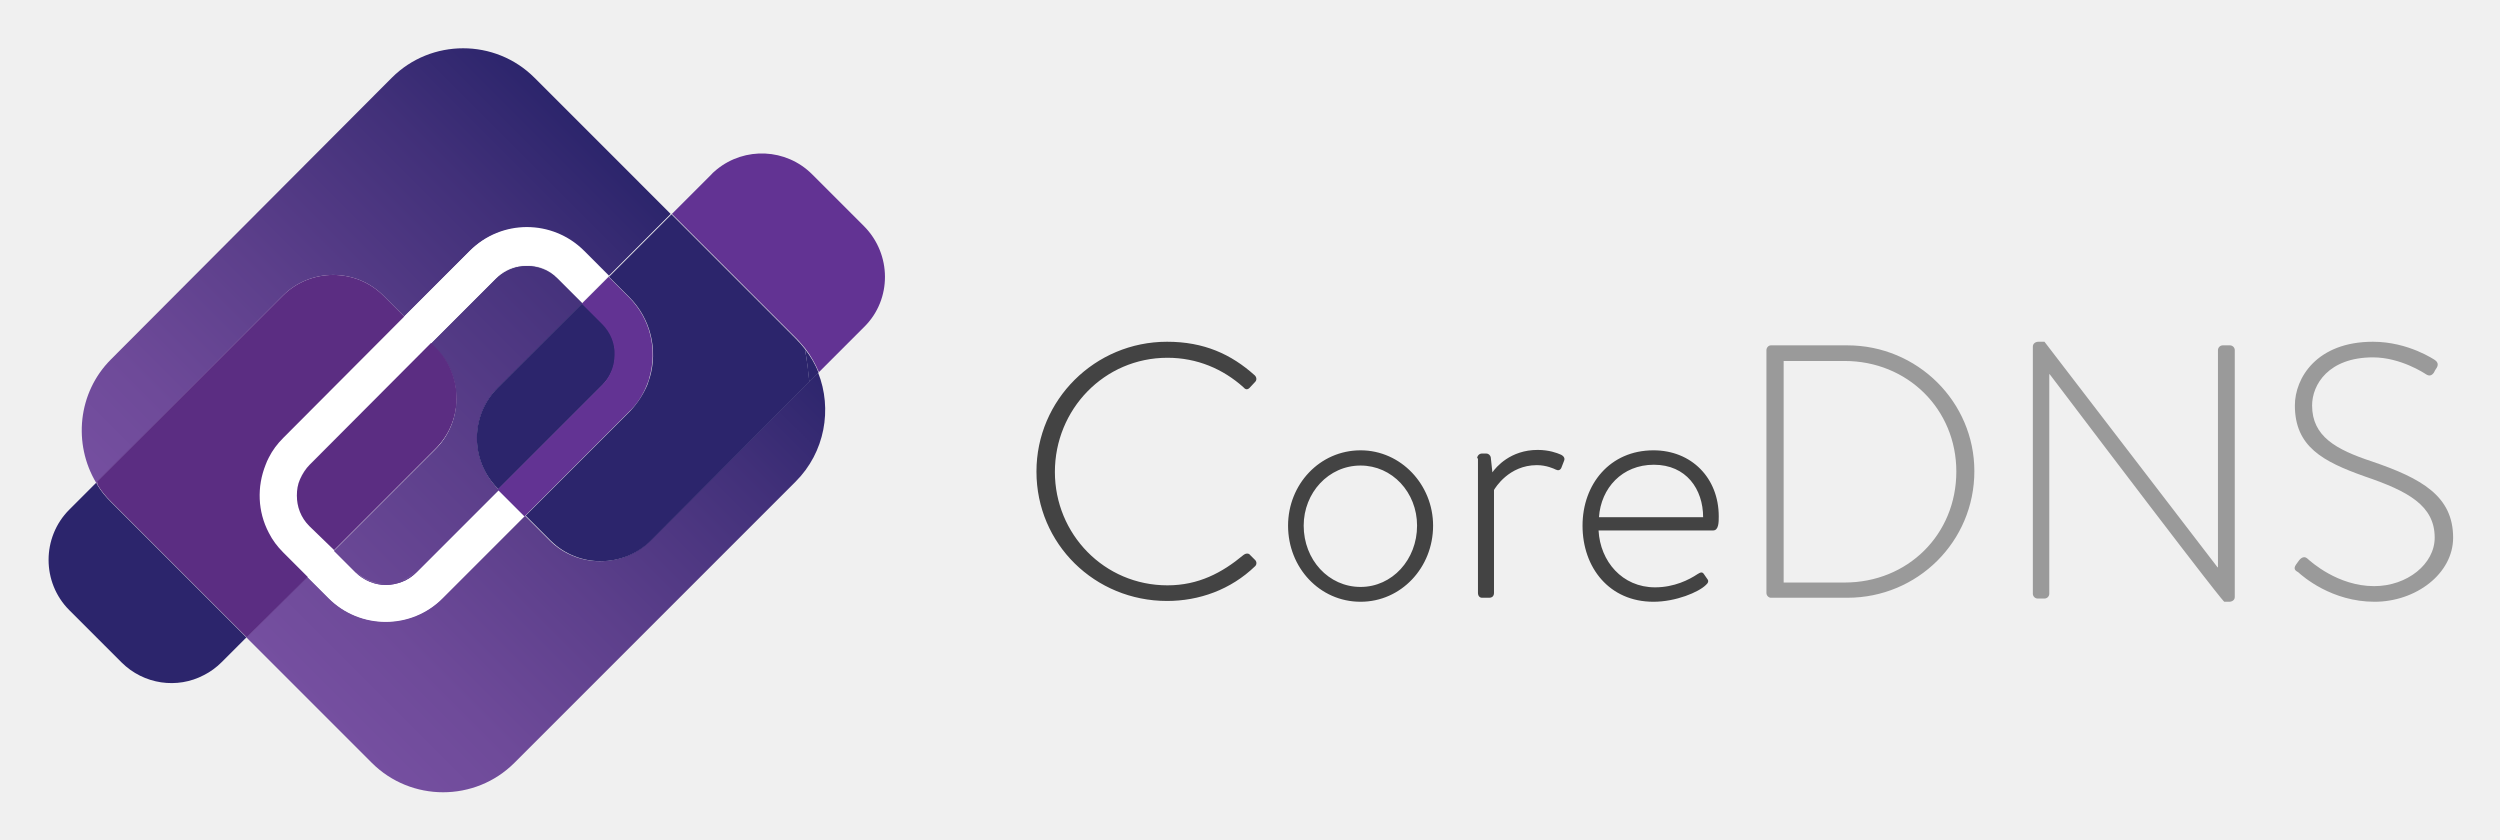
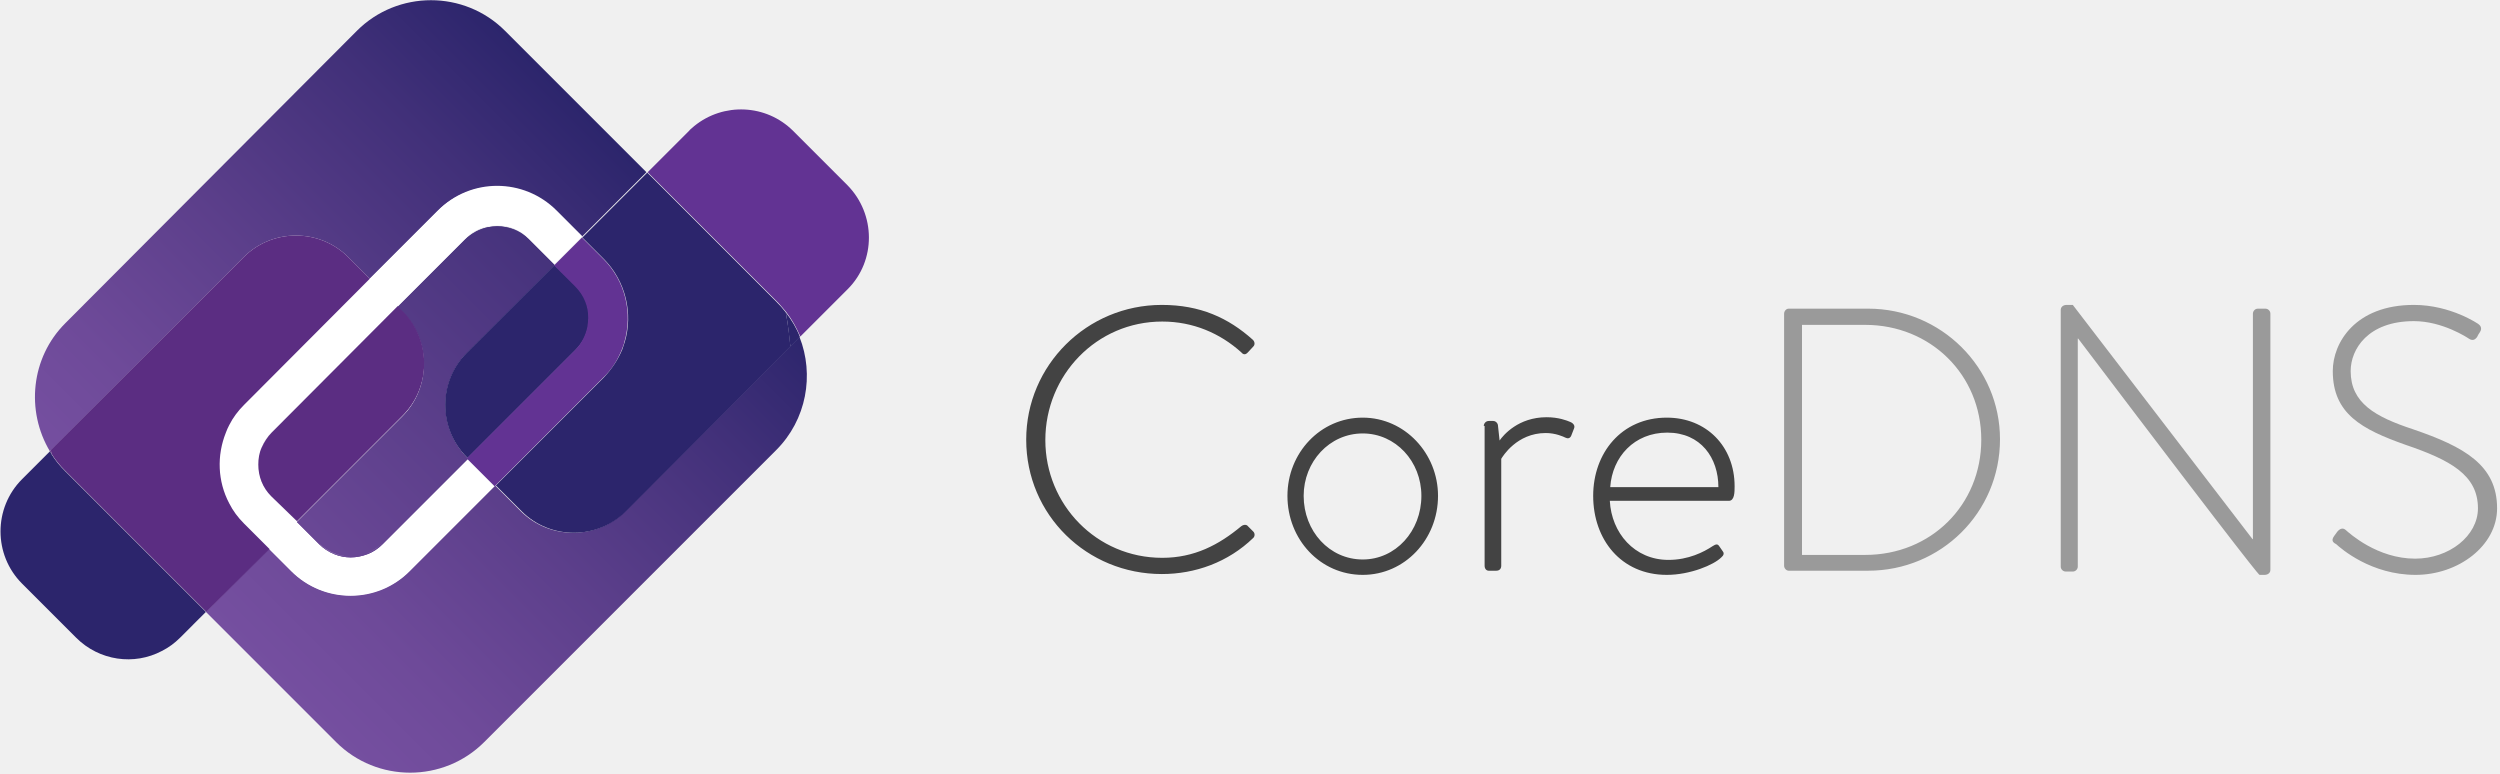
- <svg xmlns="http://www.w3.org/2000/svg" role="img" viewBox="-6.00 -6.00 624.00 209.50">
-   <style>svg {enable-background:new 0 0 612 198}</style>
-   <style>.st6{fill:#fff}.st7{fill:#2c256c}.st8{fill:#5b2d82}.st14{fill:#623393}</style>
-   <path fill="#434343" d="M285.3 79.3c9.2 0 16 3.1 21.9 8.4.5.5.5 1.2.1 1.6l-1.4 1.5c-.5.5-1 .5-1.5-.1-5.1-4.6-11.6-7.4-19-7.4-15.8 0-28.1 12.9-28.1 28.5 0 15.5 12.3 28.3 28.1 28.3 7.7 0 13.6-3.1 19-7.6.5-.4 1.1-.4 1.4-.2l1.5 1.5c.4.4.4 1.1 0 1.5-6.1 5.9-14 8.7-22 8.7-18 0-32.6-14.2-32.6-32.3 0-17.9 14.6-32.4 32.6-32.4zm48.3 27.1c10.1 0 18.1 8.6 18.1 18.8 0 10.5-8 19-18.1 19-10.2 0-18.1-8.5-18.1-19 0-10.3 7.9-18.8 18.1-18.8zm0 34.1c7.9 0 14.1-6.8 14.1-15.3 0-8.3-6.2-15-14.1-15-8 0-14.2 6.8-14.2 15 0 8.5 6.2 15.3 14.2 15.3zm29.1-32.1c0-.6.5-1.2 1.2-1.2h1.1c.5 0 1 .4 1.1 1l.4 3.7c.9-1.3 4.5-5.6 11.3-5.6 2.9 0 4.9.8 5.6 1.1.8.3 1.3.9 1 1.6l-.7 1.8c-.3.6-.8.7-1.4.4-.4-.2-2.3-1.1-4.7-1.1-7 0-10.4 5.7-10.7 6.2V142c0 .7-.4 1.2-1.2 1.2h-1.8c-.6 0-1-.5-1-1.2v-33.6zm44-2c9.5 0 16.3 6.9 16.3 16.5 0 1.4 0 3.5-1.4 3.5H393c.4 7.7 5.9 14.2 14.1 14.2 4.8 0 8.5-1.9 10.6-3.3.8-.5 1.2-.6 1.6 0l.9 1.3c.3.4.2.9-.4 1.4-1.8 1.8-7.5 4.2-13.1 4.2-11 0-17.7-8.5-17.7-19 0-10.3 6.8-18.8 17.7-18.8zm12.4 16.7c0-7-4.2-13.1-12.3-13.1-7.9 0-13.2 5.8-13.7 13.1h26z" />
-   <path fill="#9a9a9a" d="M434.9 81.4c0-.6.5-1.2 1.1-1.2h19.1c17.5 0 31.7 14.1 31.7 31.4 0 17.6-14.2 31.6-31.7 31.6H436c-.5 0-1.1-.5-1.1-1.2V81.4zm19.5 58c15.8 0 27.9-12 27.9-27.7 0-15.6-12.2-27.6-27.9-27.6h-15.2v55.3h15.2zm47-58.9c0-.7.6-1.2 1.4-1.2h1.5l43.2 56.3h.1V81.4c0-.6.5-1.2 1.2-1.2h1.8c.6 0 1.2.5 1.2 1.2V143c0 .8-.7 1.2-1.4 1.2h-1.2c-.1 0-.8-.3-43.6-56.8h-.1v54.8c0 .6-.5 1.2-1.2 1.2h-1.7c-.6 0-1.2-.5-1.2-1.2V80.5zm65.7 54.4l.8-1.1c.6-.7 1.3-1 2-.4.9.8 7.6 6.9 16.7 6.9 8.2 0 15.1-5.5 15.1-12.1 0-8-6.6-11.6-17.5-15.3-10.4-3.7-17.4-7.4-17.4-17.7 0-6.8 5.4-15.9 19.5-15.9 8.9 0 15.5 4.6 15.5 4.6.4.3 1 .9.4 1.9-.3.4-.5.8-.7 1.2-.5.7-1.1 1-2 .4-.3-.2-6.3-4.2-13.2-4.2-11.1 0-15.2 6.8-15.2 12 0 7.7 5.9 11 15 14 12.3 4.2 20.2 8.6 20.2 19 0 9-9.3 16-19.6 16-10.7 0-17.9-6.3-19.1-7.4-.8-.4-1.2-.9-.5-1.9z" />
-   <linearGradient id="SVGID_1_" x1="1419.168" x2="1568.883" y1="-3717.198" y2="-3717.198" gradientTransform="rotate(-45.001 5375.108 -121.784)" gradientUnits="userSpaceOnUse">
-     <stop offset="0" stop-color="#623393" />
-     <stop offset=".574" stop-color="#452b7c" />
-     <stop offset="1" stop-color="#2c256c" />
-   </linearGradient>
-   <path fill="url(#SVGID_1_)" d="M64.7 103.3c-1.5 1.5-2.7 3.1-3.6 4.9.9-1.7 2.1-3.4 3.6-4.9z" />
-   <linearGradient id="SVGID_2_" x1="1419.168" x2="1568.883" y1="-3696.865" y2="-3696.865" gradientTransform="rotate(-45.001 5375.108 -121.784)" gradientUnits="userSpaceOnUse">
-     <stop offset="0" stop-color="#623393" />
-     <stop offset=".574" stop-color="#452b7c" />
-     <stop offset="1" stop-color="#2c256c" />
-   </linearGradient>
-   <path fill="url(#SVGID_2_)" d="M125.5 60.3c2.8 0 5.5 1 7.6 3.1l6.2 6.2-6.2-6.2c-2.1-2-4.9-3.1-7.6-3.1z" />
-   <linearGradient id="SVGID_3_" x1="1419.168" x2="1568.883" y1="-3725.289" y2="-3725.289" gradientTransform="rotate(-45.001 5375.108 -121.784)" gradientUnits="userSpaceOnUse">
-     <stop offset="0" stop-color="#754fa0" />
-     <stop offset=".181" stop-color="#6e4a99" />
-     <stop offset=".457" stop-color="#5c3f8b" />
-     <stop offset=".791" stop-color="#413079" />
-     <stop offset="1" stop-color="#2c256c" />
-   </linearGradient>
-   <path fill="url(#SVGID_3_)" d="M64.6 67.8c6.9-6.9 18.2-6.9 25.1 0l5.2 5.2 16.2-16.2c7.9-7.9 20.7-7.9 28.5 0l6.2 6.2 15.6-15.6-34-34c-9.8-9.8-25.8-9.8-35.6 0L21.7 83.7c-8.3 8.3-9.5 21.1-3.7 30.8l.2-.2 46.4-46.5z" />
-   <linearGradient id="SVGID_4_" x1="1419.167" x2="1568.883" y1="-3654.152" y2="-3654.152" gradientTransform="rotate(-45.001 5375.108 -121.784)" gradientUnits="userSpaceOnUse">
-     <stop offset="0" stop-color="#754fa0" />
-     <stop offset=".181" stop-color="#6e4a99" />
-     <stop offset=".457" stop-color="#5c3f8b" />
-     <stop offset=".791" stop-color="#413079" />
-     <stop offset="1" stop-color="#2c256c" />
-   </linearGradient>
-   <path fill="url(#SVGID_4_)" d="M156.3 128.9c-6.9 6.9-18.2 6.9-25.1 0l-6.2-6.2-20.5 20.5c-7.9 7.9-20.7 7.9-28.5 0l-5.3-5.3-15.2 15.2 31.3 31.3c9.8 9.8 25.8 9.8 35.6 0l70.2-70.2c7.3-7.3 9.2-18.1 5.6-27.2l-2.3 2.3-39.6 39.6z" />
-   <path d="M97.9 136.6c-1.1 1.1-2.3 1.8-3.6 2.4-1.3.5-2.7.8-4.1.8-2.8 0-5.5-1-7.6-3.2l-5.3-5.3-6.1-6.1c-2.1-2.1-3.1-4.9-3.1-7.6 0-1.4.3-2.8.8-4.1s1.3-2.5 2.4-3.6l30.3-30.3 16.2-16.2c1.6-1.6 3.5-2.6 5.6-3 .7-.1 1.4-.2 2.1-.2 2.8 0 5.5 1 7.6 3.1l6.2 6.2 6.7-6.7-6.2-6.2c-7.9-7.9-20.7-7.9-28.5 0L94.9 73l-30.3 30.3c-1.5 1.5-2.7 3.1-3.6 4.9-.3.6-.6 1.2-.8 1.8-2.2 5.5-1.9 11.7.8 17 .9 1.8 2.1 3.4 3.6 4.9l6.1 6.1 5.3 5.3c7.9 7.9 20.7 7.9 28.5 0l20.5-20.5-6.7-6.7-20.4 20.5z" class="st6" />
-   <path d="M196 89.3l2.3-2.3c-.8-2.1-2-4.1-3.4-5.9.5 2.7.8 5.4 1.1 8.2z" class="st7" />
-   <path d="M18.2 114.3l-.2.2c.1.2.3.5.4.7-.1-.3-.1-.6-.2-.9z" class="st8" />
-   <linearGradient id="SVGID_5_" x1="1419.168" x2="1568.883" y1="-3689.437" y2="-3689.437" gradientTransform="rotate(-45.001 5375.108 -121.784)" gradientUnits="userSpaceOnUse">
-     <stop offset="0" stop-color="#623393" />
-     <stop offset=".574" stop-color="#452b7c" />
-     <stop offset="1" stop-color="#2c256c" />
-   </linearGradient>
-   <path fill="url(#SVGID_5_)" d="M118.2 90.8l21.1-21.1-6.2-6.2c-2.1-2.1-4.9-3.1-7.6-3.1-.7 0-1.4.1-2.1.2-2 .4-4 1.4-5.6 3l-16.2 16.2 1.2 1.2c6.9 6.9 6.9 18.2 0 25.1l-25.4 25.4 5.3 5.3c2.1 2.1 4.9 3.2 7.6 3.2 1.4 0 2.8-.3 4.1-.8 1.3-.5 2.5-1.3 3.6-2.4l20.5-20.5-.2-.2c-7-7.1-7-18.3-.1-25.3z" />
-   <linearGradient id="SVGID_6_" x1="1404.974" x2="1584.776" y1="-3689.437" y2="-3689.437" gradientTransform="rotate(-45.001 5375.108 -121.784)" gradientUnits="userSpaceOnUse">
-     <stop offset="0" stop-color="#754fa0" />
-     <stop offset=".181" stop-color="#6e4a99" />
-     <stop offset=".457" stop-color="#5c3f8b" />
-     <stop offset=".791" stop-color="#413079" />
-     <stop offset="1" stop-color="#2c256c" />
-   </linearGradient>
-   <path fill="url(#SVGID_6_)" d="M118.2 90.8l21.1-21.1-6.2-6.2c-2.1-2.1-4.9-3.1-7.6-3.1-.7 0-1.4.1-2.1.2-2 .4-4 1.4-5.6 3l-16.2 16.2 1.2 1.2c6.9 6.9 6.9 18.2 0 25.1l-25.4 25.4 5.3 5.3c2.1 2.1 4.9 3.2 7.6 3.2 1.4 0 2.8-.3 4.1-.8 1.3-.5 2.5-1.3 3.6-2.4l20.5-20.5-.2-.2c-7-7.1-7-18.3-.1-25.3z" />
-   <path d="M97.9 136.6c-1 1-2.3 1.8-3.6 2.4 1.4-.6 2.6-1.4 3.6-2.4z" class="st6" />
-   <linearGradient id="SVGID_7_" x1="1404.974" x2="1584.776" y1="-3671.05" y2="-3671.05" gradientTransform="rotate(-45.001 5375.108 -121.784)" gradientUnits="userSpaceOnUse">
-     <stop offset="0" stop-color="#623393" />
-     <stop offset=".574" stop-color="#452b7c" />
-     <stop offset="1" stop-color="#2c256c" />
-   </linearGradient>
-   <path fill="url(#SVGID_7_)" d="M97.9 136.6c-1 1-2.3 1.8-3.6 2.4 1.4-.6 2.6-1.4 3.6-2.4z" />
-   <path d="M77.4 131.3l5.3 5.3c2.1 2.1 4.9 3.2 7.6 3.2-2.8 0-5.5-1-7.6-3.2l-5.3-5.3z" class="st6" />
-   <linearGradient id="SVGID_8_" x1="1404.974" x2="1584.776" y1="-3681.324" y2="-3681.324" gradientTransform="rotate(-45.001 5375.108 -121.784)" gradientUnits="userSpaceOnUse">
-     <stop offset="0" stop-color="#623393" />
-     <stop offset=".574" stop-color="#452b7c" />
-     <stop offset="1" stop-color="#2c256c" />
-   </linearGradient>
-   <path fill="url(#SVGID_8_)" d="M77.4 131.3l5.3 5.3c2.1 2.1 4.9 3.2 7.6 3.2-2.8 0-5.5-1-7.6-3.2l-5.3-5.3z" />
-   <path d="M117.8 63.5c1.6-1.6 3.5-2.6 5.6-3-2 .4-4 1.4-5.6 3z" class="st6" />
-   <linearGradient id="SVGID_9_" x1="1404.974" x2="1584.776" y1="-3707.326" y2="-3707.326" gradientTransform="rotate(-45.001 5375.108 -121.784)" gradientUnits="userSpaceOnUse">
-     <stop offset="0" stop-color="#623393" />
-     <stop offset=".574" stop-color="#452b7c" />
-     <stop offset="1" stop-color="#2c256c" />
-   </linearGradient>
-   <path fill="url(#SVGID_9_)" d="M117.8 63.5c1.6-1.6 3.5-2.6 5.6-3-2 .4-4 1.4-5.6 3z" />
-   <path d="M21.7 119.3c-1.3-1.3-2.4-2.6-3.3-4.1-.1-.2-.3-.5-.4-.7l-6.7 6.7c-6.9 6.9-6.9 18.2 0 25.1l13 13c5.6 5.6 14 6.7 20.6 3.2 1.6-.8 3.1-1.9 4.4-3.2l4.2-4.2 1.5-1.5.5-.5-33.8-33.8z" class="st7" />
-   <path d="M64.7 131.9c-1.5-1.5-2.7-3.1-3.6-4.9-2.8-5.3-3-11.5-.8-17 .2-.6.5-1.2.8-1.8.9-1.8 2.1-3.4 3.6-4.9L94.9 73l-5.2-5.2c-6.9-6.9-18.2-6.9-25.1 0l-46.4 46.4c.1.3.1.6.2.9.9 1.5 2 2.8 3.3 4.1l33.9 33.9L70.8 138l-6.1-6.1z" class="st8" />
-   <path d="M60.2 110c-2.2 5.5-1.9 11.7.8 17-2.7-5.3-3-11.5-.8-17zm17.2 21.3l25.4-25.4c6.9-6.9 6.9-18.2 0-25.1l-1.2-1.2L71.3 110c-1 1-1.8 2.3-2.4 3.6s-.8 2.7-.8 4.1c0 2.8 1 5.5 3.1 7.6l6.2 6z" class="st8" />
-   <path d="M71.3 125.2c-2.1-2.1-3.1-4.9-3.1-7.6 0 2.8 1 5.5 3.1 7.6l6.1 6.1-6.1-6.1zm0-15.2c-1.1 1.1-1.8 2.3-2.4 3.6.6-1.4 1.4-2.6 2.4-3.6z" class="st8" />
-   <path d="M139.3 69.7l-21.1 21.1c-6.9 6.9-6.9 18.2 0 25.1l.2.2 26-26c1.6-1.6 2.6-3.5 3-5.6.1-.7.2-1.4.2-2.1 0-2.8-1-5.5-3.1-7.6l-5.2-5.1z" class="st7" />
-   <path d="M144.4 90.1c1.6-1.6 2.6-3.5 3-5.6-.4 2-1.4 4-3 5.6z" class="st7" />
-   <path d="M144.4 74.8c2.1 2.1 3.2 4.9 3.1 7.6.1-2.7-1-5.5-3.1-7.6l-5.1-5.1 5.1 5.1zm6.7 21.9c2-2 3.4-4.2 4.4-6.7-1 2.5-2.4 4.8-4.4 6.7z" class="st14" />
-   <path d="M155.5 90c.2-.6.5-1.2.6-1.8 2-6.9.3-14.6-5.1-20l-5.1-5.1-6.7 6.7 5.1 5.1c2.1 2.1 3.2 4.9 3.1 7.6 0 .7-.1 1.4-.2 2.1-.4 2-1.4 4-3 5.6l-26 26 6.7 6.7 26-26c2.2-2.1 3.6-4.4 4.6-6.9zm54.2-39.5l-13-13c-6.5-6.5-16.8-6.9-23.8-1.2-.4.4-.9.7-1.3 1.2l-8.4 8.4-1.5 1.5 31.1 31.1c.8.8 1.5 1.7 2.2 2.5 1.4 1.8 2.5 3.8 3.4 5.9l11.4-11.4c6.8-6.8 6.8-18-.1-25z" class="st14" />
-   <path d="M151.1 68.2c5.4 5.4 7.1 13.2 5.1 20l-.6 1.8c-1 2.4-2.5 4.7-4.4 6.7l-26 26 6.2 6.2c6.9 6.9 18.2 6.9 25.1 0L196 89.3c-.2-2.7-.6-5.5-1.1-8.2-.7-.9-1.4-1.7-2.2-2.5l-31.1-31.1L146 63.1l5.1 5.1z" class="st7" />
-   <path d="M151.1 68.2c5.4 5.4 7.1 13.2 5.1 20 2-6.9.3-14.6-5.1-20l-5.1-5.1 5.1 5.1z" class="st7" />
+ <svg xmlns="http://www.w3.org/2000/svg" width="601" height="186" viewBox="0 0 601 186" fill="none">
+   <path d="M279.3 73.3C288.5 73.3 295.3 76.4 301.2 81.7C301.7 82.2 301.7 82.9 301.3 83.3L299.9 84.8C299.4 85.3 298.9 85.3 298.4 84.7C293.3 80.1 286.8 77.3 279.4 77.3C263.6 77.3 251.3 90.2 251.3 105.8C251.3 121.3 263.6 134.1 279.4 134.1C287.1 134.1 293 131 298.4 126.5C298.9 126.1 299.5 126.1 299.8 126.3L301.3 127.8C301.7 128.2 301.7 128.9 301.3 129.3C295.2 135.2 287.3 138 279.3 138C261.3 138 246.7 123.8 246.7 105.7C246.7 87.8 261.3 73.3 279.3 73.3V73.3ZM327.6 100.4C337.7 100.4 345.7 109 345.7 119.2C345.7 129.7 337.7 138.2 327.6 138.2C317.4 138.2 309.5 129.7 309.5 119.2C309.5 108.9 317.4 100.4 327.6 100.4V100.4ZM327.6 134.5C335.5 134.5 341.7 127.7 341.7 119.2C341.7 110.9 335.5 104.2 327.6 104.2C319.6 104.2 313.4 111 313.4 119.2C313.4 127.7 319.6 134.5 327.6 134.5ZM356.7 102.4C356.7 101.8 357.2 101.2 357.9 101.2H359C359.5 101.2 360 101.6 360.1 102.2L360.5 105.9C361.4 104.6 365 100.3 371.8 100.3C374.7 100.3 376.7 101.1 377.4 101.4C378.2 101.7 378.7 102.3 378.4 103L377.7 104.8C377.4 105.4 376.9 105.5 376.3 105.2C375.9 105 374 104.1 371.6 104.1C364.6 104.1 361.2 109.8 360.9 110.3V136C360.9 136.7 360.5 137.2 359.7 137.2H357.9C357.3 137.2 356.9 136.7 356.9 136V102.4H356.7ZM400.7 100.4C410.2 100.4 417 107.3 417 116.9C417 118.3 417 120.4 415.6 120.4H387C387.4 128.1 392.9 134.6 401.1 134.6C405.9 134.6 409.6 132.7 411.7 131.3C412.5 130.8 412.9 130.7 413.3 131.3L414.2 132.6C414.5 133 414.4 133.5 413.8 134C412 135.8 406.3 138.2 400.7 138.2C389.7 138.2 383 129.7 383 119.2C383 108.9 389.8 100.4 400.7 100.4V100.4ZM413.1 117.1C413.1 110.1 408.9 104 400.8 104C392.9 104 387.6 109.8 387.1 117.1H413.1Z" fill="#434343" />
+   <path d="M428.9 75.4C428.9 74.8 429.4 74.2 430 74.2H449.1C466.6 74.2 480.8 88.3 480.8 105.6C480.8 123.2 466.6 137.2 449.1 137.2H430C429.5 137.2 428.9 136.7 428.9 136V75.4ZM448.4 133.4C464.2 133.4 476.3 121.4 476.3 105.7C476.3 90.1 464.1 78.1 448.4 78.1H433.2V133.4H448.4V133.4ZM495.4 74.5C495.4 73.8 496 73.3 496.8 73.3H498.3L541.5 129.6H541.6V75.4C541.6 74.8 542.1 74.2 542.8 74.2H544.6C545.2 74.2 545.8 74.7 545.8 75.4V137C545.8 137.8 545.1 138.2 544.4 138.2H543.2C543.1 138.2 542.4 137.9 499.6 81.4H499.5V136.2C499.5 136.8 499 137.4 498.3 137.4H496.6C496 137.4 495.4 136.9 495.4 136.2V74.5V74.5ZM561.1 128.9L561.9 127.8C562.5 127.1 563.2 126.8 563.9 127.4C564.8 128.2 571.5 134.3 580.6 134.3C588.8 134.3 595.7 128.8 595.7 122.2C595.7 114.2 589.1 110.6 578.2 106.9C567.8 103.2 560.8 99.5 560.8 89.2C560.8 82.4 566.2 73.3 580.3 73.3C589.2 73.3 595.8 77.9 595.8 77.9C596.2 78.2 596.8 78.8 596.2 79.8C595.9 80.2 595.7 80.6 595.5 81C595 81.7 594.4 82 593.5 81.4C593.2 81.2 587.2 77.2 580.3 77.2C569.2 77.2 565.1 84 565.1 89.2C565.1 96.9 571 100.2 580.1 103.2C592.4 107.4 600.3 111.8 600.3 122.2C600.3 131.2 591 138.2 580.7 138.2C570 138.2 562.8 131.9 561.6 130.8C560.8 130.4 560.4 129.9 561.1 128.9V128.9Z" fill="#9A9A9A" />
+   <path d="M58.7 97.3C57.2 98.8 56 100.4 55.1 102.2C56 100.5 57.2 98.8 58.7 97.3Z" fill="url(#paint0_linear_1:2)" />
+   <path d="M119.5 54.3C122.3 54.3 125 55.3 127.1 57.4L133.3 63.6L127.1 57.4C125 55.4 122.2 54.3 119.5 54.3V54.3Z" fill="url(#paint1_linear_1:2)" />
+   <path d="M58.6 61.8C65.5 54.9 76.8 54.9 83.7 61.8L88.9 67L105.1 50.8C113 42.9 125.8 42.9 133.6 50.8L139.8 57L155.4 41.4L121.4 7.4C111.6 -2.4 95.6 -2.4 85.8 7.4L15.7 77.7C7.4 86 6.2 98.8 12 108.5L12.2 108.3L58.6 61.8Z" fill="url(#paint2_linear_1:2)" />
+   <path d="M150.3 122.9C143.4 129.8 132.1 129.8 125.2 122.9L119 116.7L98.5 137.2C90.6 145.1 77.8 145.1 70 137.2L64.7 131.9L49.5 147.1L80.8 178.4C90.6 188.2 106.6 188.2 116.4 178.4L186.6 108.2C193.9 100.9 195.8 90.1 192.2 81L189.9 83.3L150.3 122.9V122.9Z" fill="url(#paint3_linear_1:2)" />
+   <path d="M91.9 130.6C90.8 131.7 89.6 132.4 88.3 133C87 133.5 85.6 133.8 84.2 133.8C81.4 133.8 78.7 132.8 76.6 130.6L71.3 125.3L65.2 119.2C63.1 117.1 62.1 114.3 62.1 111.6C62.1 110.2 62.4 108.8 62.9 107.5C63.4 106.2 64.2 105 65.3 103.9L95.6 73.6L111.8 57.4C113.4 55.8 115.3 54.8 117.4 54.4C118.1 54.3 118.8 54.2 119.5 54.2C122.3 54.2 125 55.2 127.1 57.3L133.3 63.5L140 56.8L133.8 50.6C125.9 42.7 113.1 42.7 105.3 50.6L88.9 67L58.6 97.3C57.1 98.8 55.9 100.4 55 102.2C54.7 102.8 54.4 103.4 54.2 104C52 109.5 52.3 115.7 55 121C55.9 122.8 57.1 124.4 58.6 125.9L64.7 132L70 137.3C77.9 145.2 90.7 145.2 98.5 137.3L119 116.8L112.3 110.1L91.9 130.6V130.6Z" fill="white" />
+   <path d="M190 83.3L192.3 81C191.5 78.9 190.3 76.9 188.9 75.1C189.4 77.8 189.7 80.5 190 83.3Z" fill="#2C256C" />
+   <path d="M12.2 108.3L12 108.5C12.1 108.7 12.3 109 12.4 109.2C12.3 108.9 12.3 108.6 12.2 108.3Z" fill="#5B2D82" />
+   <path d="M112.2 84.8L133.3 63.7L127.1 57.5C125 55.4 122.2 54.4 119.5 54.4C118.8 54.4 118.1 54.5 117.4 54.6C115.4 55 113.4 56 111.8 57.6L95.6 73.8L96.8 75C103.7 81.9 103.7 93.2 96.8 100.1L71.4 125.5L76.7 130.8C78.8 132.9 81.6 134 84.3 134C85.7 134 87.1 133.7 88.4 133.2C89.7 132.7 90.9 131.9 92 130.8L112.5 110.3L112.3 110.1C105.3 103 105.3 91.8 112.2 84.8V84.8Z" fill="url(#paint4_linear_1:2)" />
+   <path d="M112.2 84.8L133.3 63.7L127.1 57.5C125 55.4 122.2 54.4 119.5 54.4C118.8 54.4 118.1 54.5 117.4 54.6C115.4 55 113.4 56 111.8 57.6L95.6 73.8L96.8 75C103.7 81.9 103.7 93.2 96.8 100.1L71.4 125.5L76.7 130.8C78.8 132.9 81.6 134 84.3 134C85.7 134 87.1 133.7 88.4 133.2C89.7 132.7 90.9 131.9 92 130.8L112.5 110.3L112.3 110.1C105.3 103 105.3 91.8 112.2 84.8V84.8Z" fill="url(#paint5_linear_1:2)" />
+   <path d="M91.9 130.6C90.9 131.6 89.6 132.4 88.3 133C89.7 132.4 90.9 131.6 91.9 130.6Z" fill="white" />
+   <path d="M91.9 130.6C90.9 131.6 89.6 132.4 88.3 133C89.7 132.4 90.9 131.6 91.9 130.6Z" fill="url(#paint6_linear_1:2)" />
+   <path d="M71.4 125.3L76.7 130.6C78.8 132.7 81.6 133.8 84.3 133.8C81.5 133.8 78.8 132.8 76.7 130.6L71.4 125.3Z" fill="white" />
+   <path d="M71.4 125.3L76.7 130.6C78.8 132.7 81.6 133.8 84.3 133.8C81.5 133.8 78.8 132.8 76.7 130.6L71.4 125.3Z" fill="url(#paint7_linear_1:2)" />
+   <path d="M111.8 57.5C113.4 55.9 115.3 54.9 117.4 54.5C115.4 54.9 113.4 55.9 111.8 57.5Z" fill="white" />
+   <path d="M111.8 57.5C113.4 55.9 115.3 54.9 117.4 54.5C115.4 54.9 113.4 55.9 111.8 57.5Z" fill="url(#paint8_linear_1:2)" />
+   <path d="M15.7 113.3C14.4 112 13.3 110.7 12.4 109.2C12.3 109 12.1 108.7 12 108.5L5.3 115.2C-1.6 122.1 -1.6 133.4 5.3 140.3L18.3 153.3C23.9 158.9 32.3 160 38.9 156.5C40.5 155.7 42 154.6 43.3 153.3L47.5 149.1L49 147.6L49.5 147.1L15.7 113.3V113.3Z" fill="#2C256C" />
+   <path d="M58.7 125.9C57.2 124.4 56 122.8 55.1 121C52.3 115.7 52.1 109.5 54.3 104C54.5 103.4 54.8 102.8 55.1 102.2C56 100.4 57.2 98.8 58.7 97.3L88.9 67L83.7 61.8C76.8 54.9 65.5 54.9 58.6 61.8L12.2 108.2C12.3 108.5 12.3 108.8 12.4 109.1C13.3 110.6 14.4 111.9 15.7 113.2L49.6 147.1L64.8 132L58.7 125.9Z" fill="#5B2D82" />
+   <path d="M54.2 104C52 109.5 52.3 115.7 55 121C52.3 115.7 52 109.5 54.2 104ZM71.4 125.3L96.8 99.9C103.7 93 103.7 81.7 96.8 74.8L95.6 73.6L65.3 104C64.3 105 63.5 106.3 62.9 107.6C62.3 108.9 62.1 110.3 62.1 111.7C62.1 114.5 63.1 117.2 65.2 119.3L71.4 125.3V125.3Z" fill="#5B2D82" />
+   <path d="M65.3 119.2C63.2 117.1 62.2 114.3 62.2 111.6C62.2 114.4 63.2 117.1 65.3 119.2L71.4 125.3L65.3 119.2V119.2ZM65.3 104C64.2 105.1 63.5 106.3 62.9 107.6C63.5 106.2 64.3 105 65.3 104Z" fill="#5B2D82" />
+   <path d="M133.3 63.7L112.2 84.8C105.3 91.7 105.3 103 112.2 109.9L112.4 110.1L138.4 84.1C140 82.5 141 80.6 141.4 78.5C141.5 77.8 141.6 77.1 141.6 76.4C141.6 73.6 140.6 70.9 138.5 68.8L133.3 63.7V63.7Z" fill="#2C256C" />
+   <path d="M138.4 84.1C140 82.5 141 80.6 141.4 78.5C141 80.5 140 82.5 138.4 84.1Z" fill="#2C256C" />
+   <path d="M138.4 68.8C140.5 70.9 141.6 73.7 141.5 76.4C141.6 73.7 140.5 70.9 138.4 68.8L133.3 63.7L138.4 68.8ZM145.1 90.7C147.1 88.7 148.5 86.5 149.5 84C148.5 86.5 147.1 88.8 145.1 90.7Z" fill="#623393" />
+   <path d="M149.5 84C149.7 83.4 150 82.8 150.1 82.2C152.1 75.3 150.4 67.6 145 62.2L139.9 57.1L133.2 63.8L138.3 68.9C140.4 71 141.5 73.8 141.4 76.5C141.4 77.2 141.3 77.9 141.2 78.6C140.8 80.6 139.8 82.6 138.2 84.2L112.2 110.2L118.9 116.9L144.9 90.9C147.1 88.8 148.5 86.5 149.5 84V84ZM203.7 44.5L190.7 31.5C184.2 25 173.9 24.6 166.9 30.3C166.5 30.7 166 31 165.6 31.5L157.2 39.9L155.7 41.4L186.8 72.5C187.6 73.3 188.3 74.2 189 75C190.4 76.8 191.5 78.8 192.4 80.9L203.8 69.5C210.6 62.7 210.6 51.5 203.7 44.5V44.5Z" fill="#623393" />
+   <path d="M145.1 62.2C150.5 67.6 152.2 75.4 150.2 82.2L149.6 84C148.6 86.4 147.1 88.7 145.2 90.7L119.2 116.7L125.4 122.9C132.3 129.8 143.6 129.8 150.5 122.9L190 83.3C189.8 80.6 189.4 77.8 188.9 75.1C188.2 74.2 187.5 73.4 186.7 72.6L155.6 41.5L140 57.1L145.1 62.2Z" fill="#2C256C" />
+   <path d="M145.1 62.2C150.5 67.6 152.2 75.4 150.2 82.2C152.2 75.3 150.5 67.6 145.1 62.2L140 57.1L145.1 62.2Z" fill="#2C256C" />
+   <defs>
+     <linearGradient id="paint0_linear_1:2" x1="29.499" y1="127.24" x2="135.361" y2="21.373" gradientUnits="userSpaceOnUse">
+       <stop stop-color="#623393" />
+       <stop offset="0.574" stop-color="#452B7C" />
+       <stop offset="1" stop-color="#2C256C" />
+     </linearGradient>
+     <linearGradient id="paint1_linear_1:2" x1="43.877" y1="141.617" x2="149.739" y2="35.751" gradientUnits="userSpaceOnUse">
+       <stop stop-color="#623393" />
+       <stop offset="0.574" stop-color="#452B7C" />
+       <stop offset="1" stop-color="#2C256C" />
+     </linearGradient>
+     <linearGradient id="paint2_linear_1:2" x1="23.777" y1="121.518" x2="129.64" y2="15.652" gradientUnits="userSpaceOnUse">
+       <stop stop-color="#754FA0" />
+       <stop offset="0.181" stop-color="#6E4A99" />
+       <stop offset="0.457" stop-color="#5C3F8B" />
+       <stop offset="0.791" stop-color="#413079" />
+       <stop offset="1" stop-color="#2C256C" />
+     </linearGradient>
+     <linearGradient id="paint3_linear_1:2" x1="74.079" y1="171.82" x2="179.942" y2="65.953" gradientUnits="userSpaceOnUse">
+       <stop stop-color="#754FA0" />
+       <stop offset="0.181" stop-color="#6E4A99" />
+       <stop offset="0.457" stop-color="#5C3F8B" />
+       <stop offset="0.791" stop-color="#413079" />
+       <stop offset="1" stop-color="#2C256C" />
+     </linearGradient>
+     <linearGradient id="paint4_linear_1:2" x1="49.129" y1="146.869" x2="154.992" y2="41.003" gradientUnits="userSpaceOnUse">
+       <stop stop-color="#623393" />
+       <stop offset="0.574" stop-color="#452B7C" />
+       <stop offset="1" stop-color="#2C256C" />
+     </linearGradient>
+     <linearGradient id="paint5_linear_1:2" x1="39.093" y1="156.906" x2="166.23" y2="29.765" gradientUnits="userSpaceOnUse">
+       <stop stop-color="#754FA0" />
+       <stop offset="0.181" stop-color="#6E4A99" />
+       <stop offset="0.457" stop-color="#5C3F8B" />
+       <stop offset="0.791" stop-color="#413079" />
+       <stop offset="1" stop-color="#2C256C" />
+     </linearGradient>
+     <linearGradient id="paint6_linear_1:2" x1="52.094" y1="169.907" x2="179.231" y2="42.766" gradientUnits="userSpaceOnUse">
+       <stop stop-color="#623393" />
+       <stop offset="0.574" stop-color="#452B7C" />
+       <stop offset="1" stop-color="#2C256C" />
+     </linearGradient>
+     <linearGradient id="paint7_linear_1:2" x1="44.83" y1="162.643" x2="171.967" y2="35.501" gradientUnits="userSpaceOnUse">
+       <stop stop-color="#623393" />
+       <stop offset="0.574" stop-color="#452B7C" />
+       <stop offset="1" stop-color="#2C256C" />
+     </linearGradient>
+     <linearGradient id="paint8_linear_1:2" x1="26.443" y1="144.257" x2="153.58" y2="17.116" gradientUnits="userSpaceOnUse">
+       <stop stop-color="#623393" />
+       <stop offset="0.574" stop-color="#452B7C" />
+       <stop offset="1" stop-color="#2C256C" />
+     </linearGradient>
+   </defs>
</svg>
